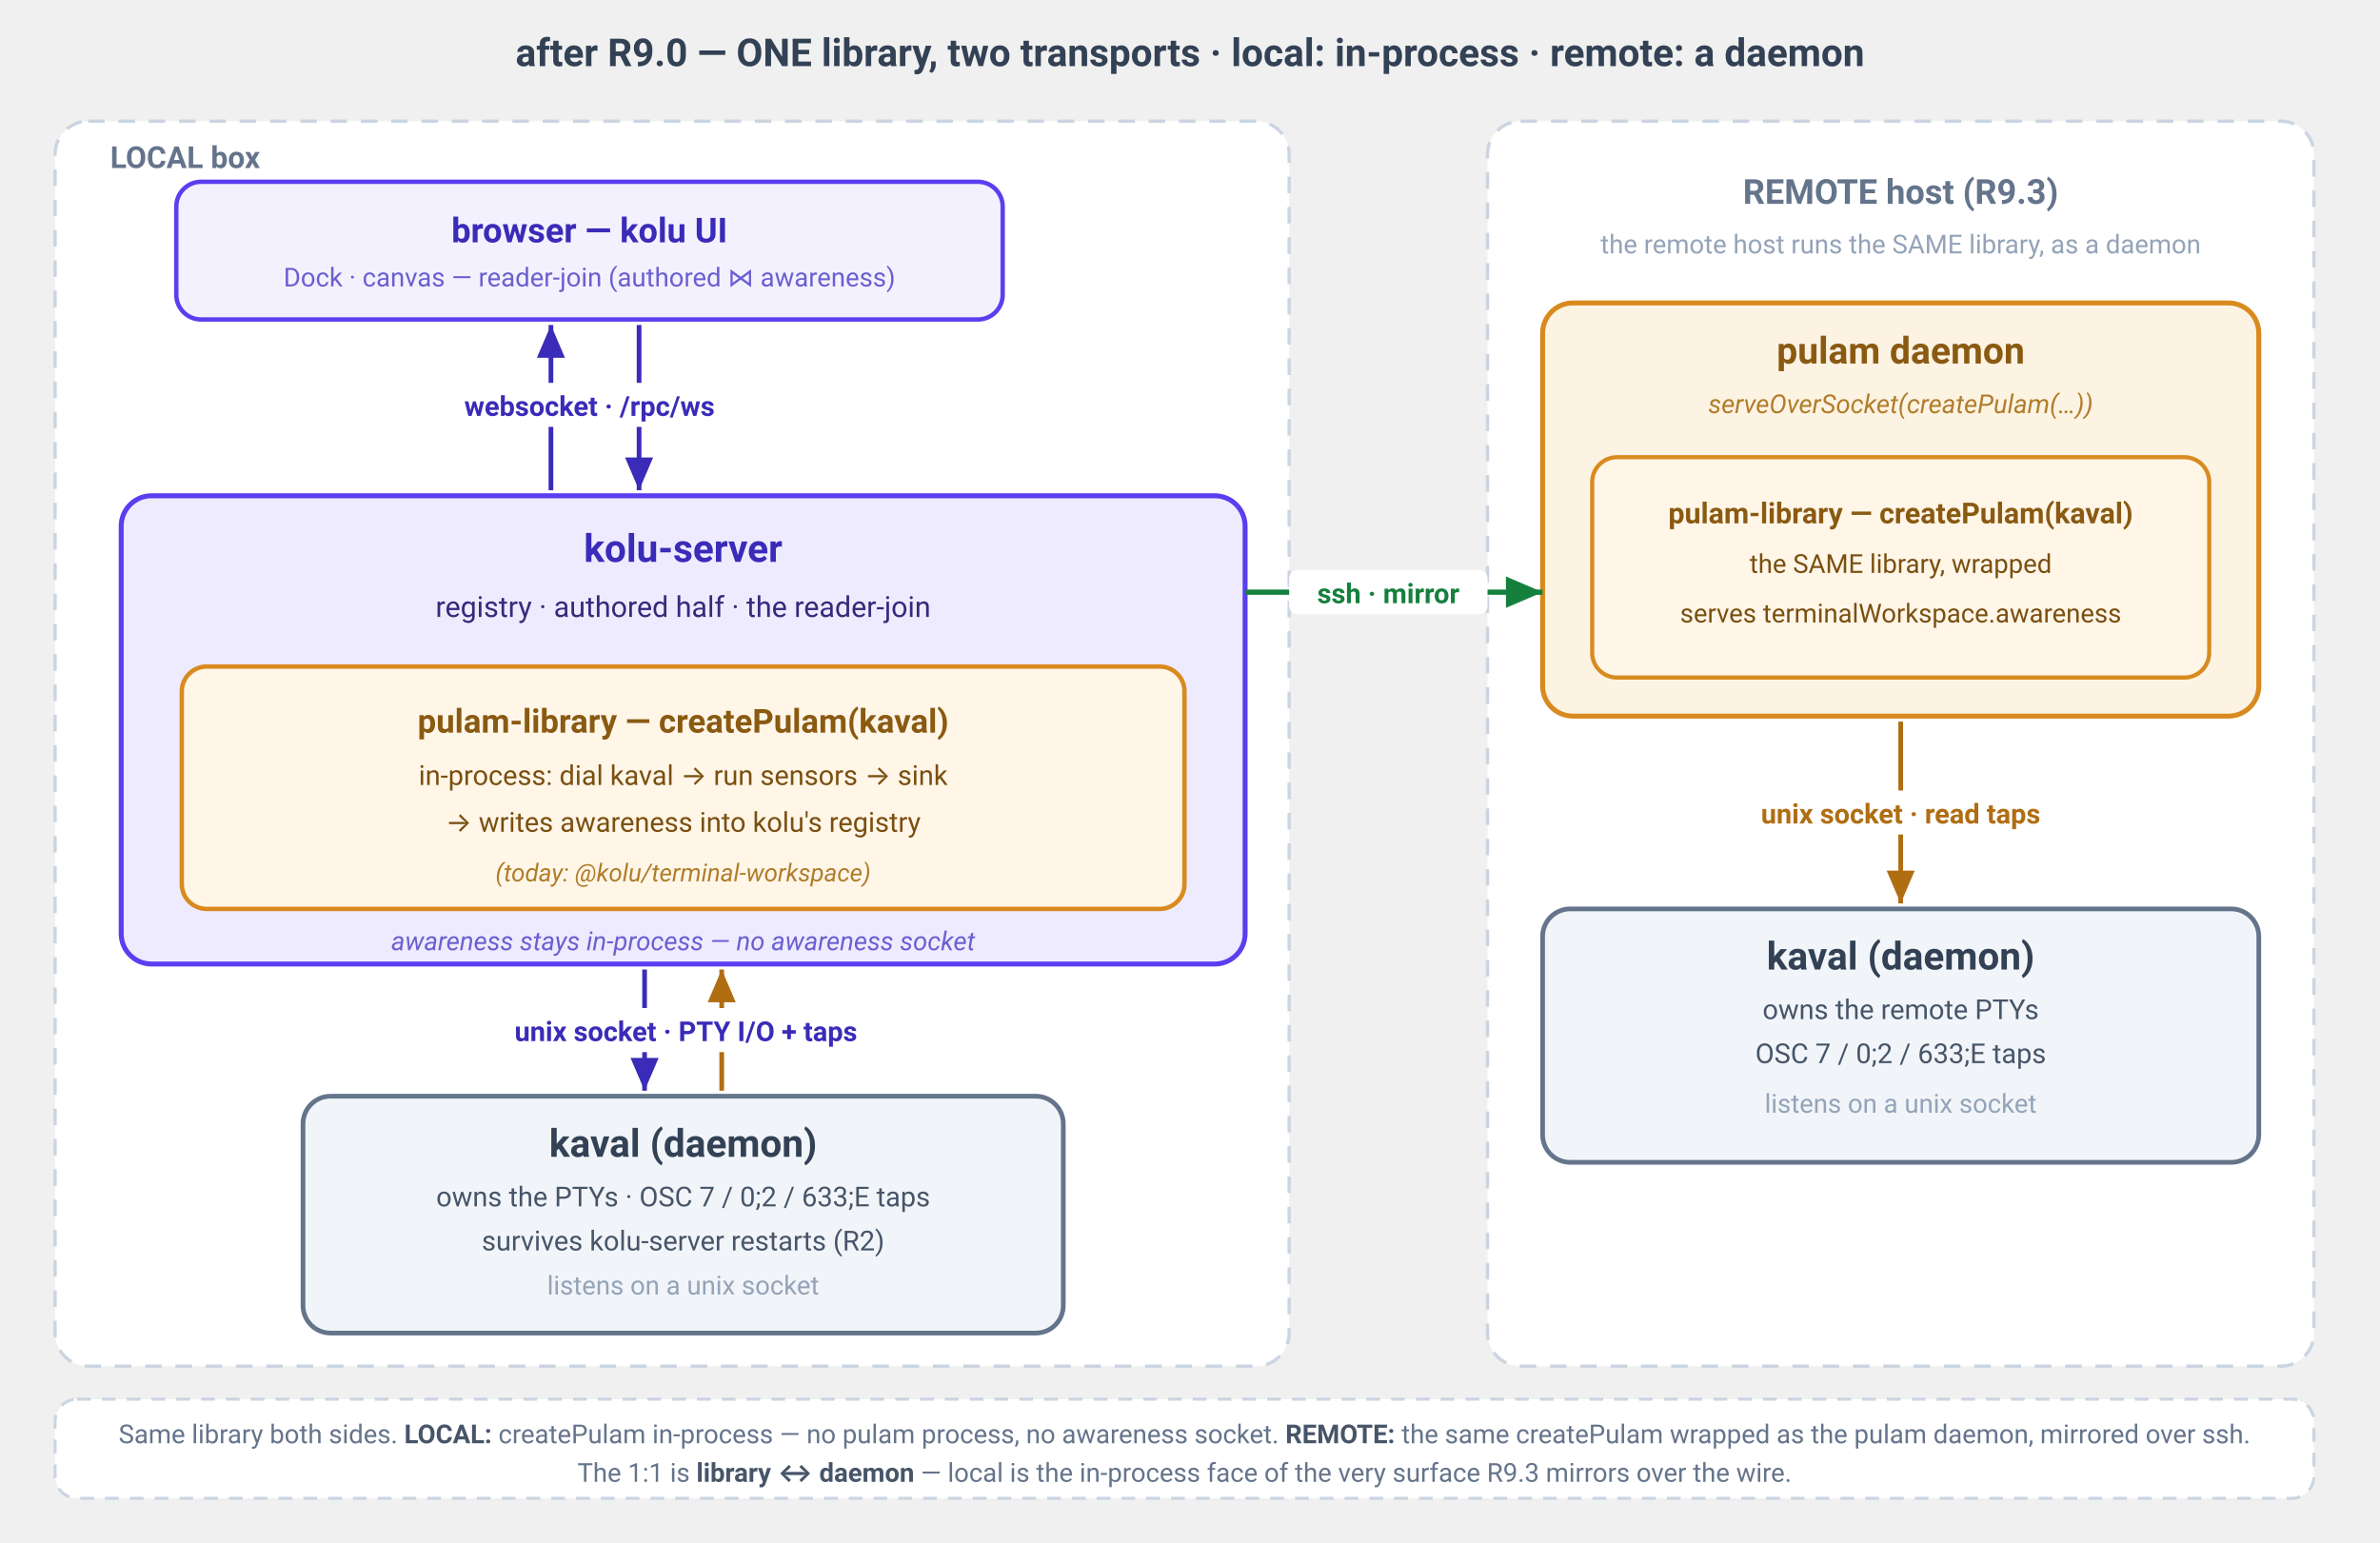
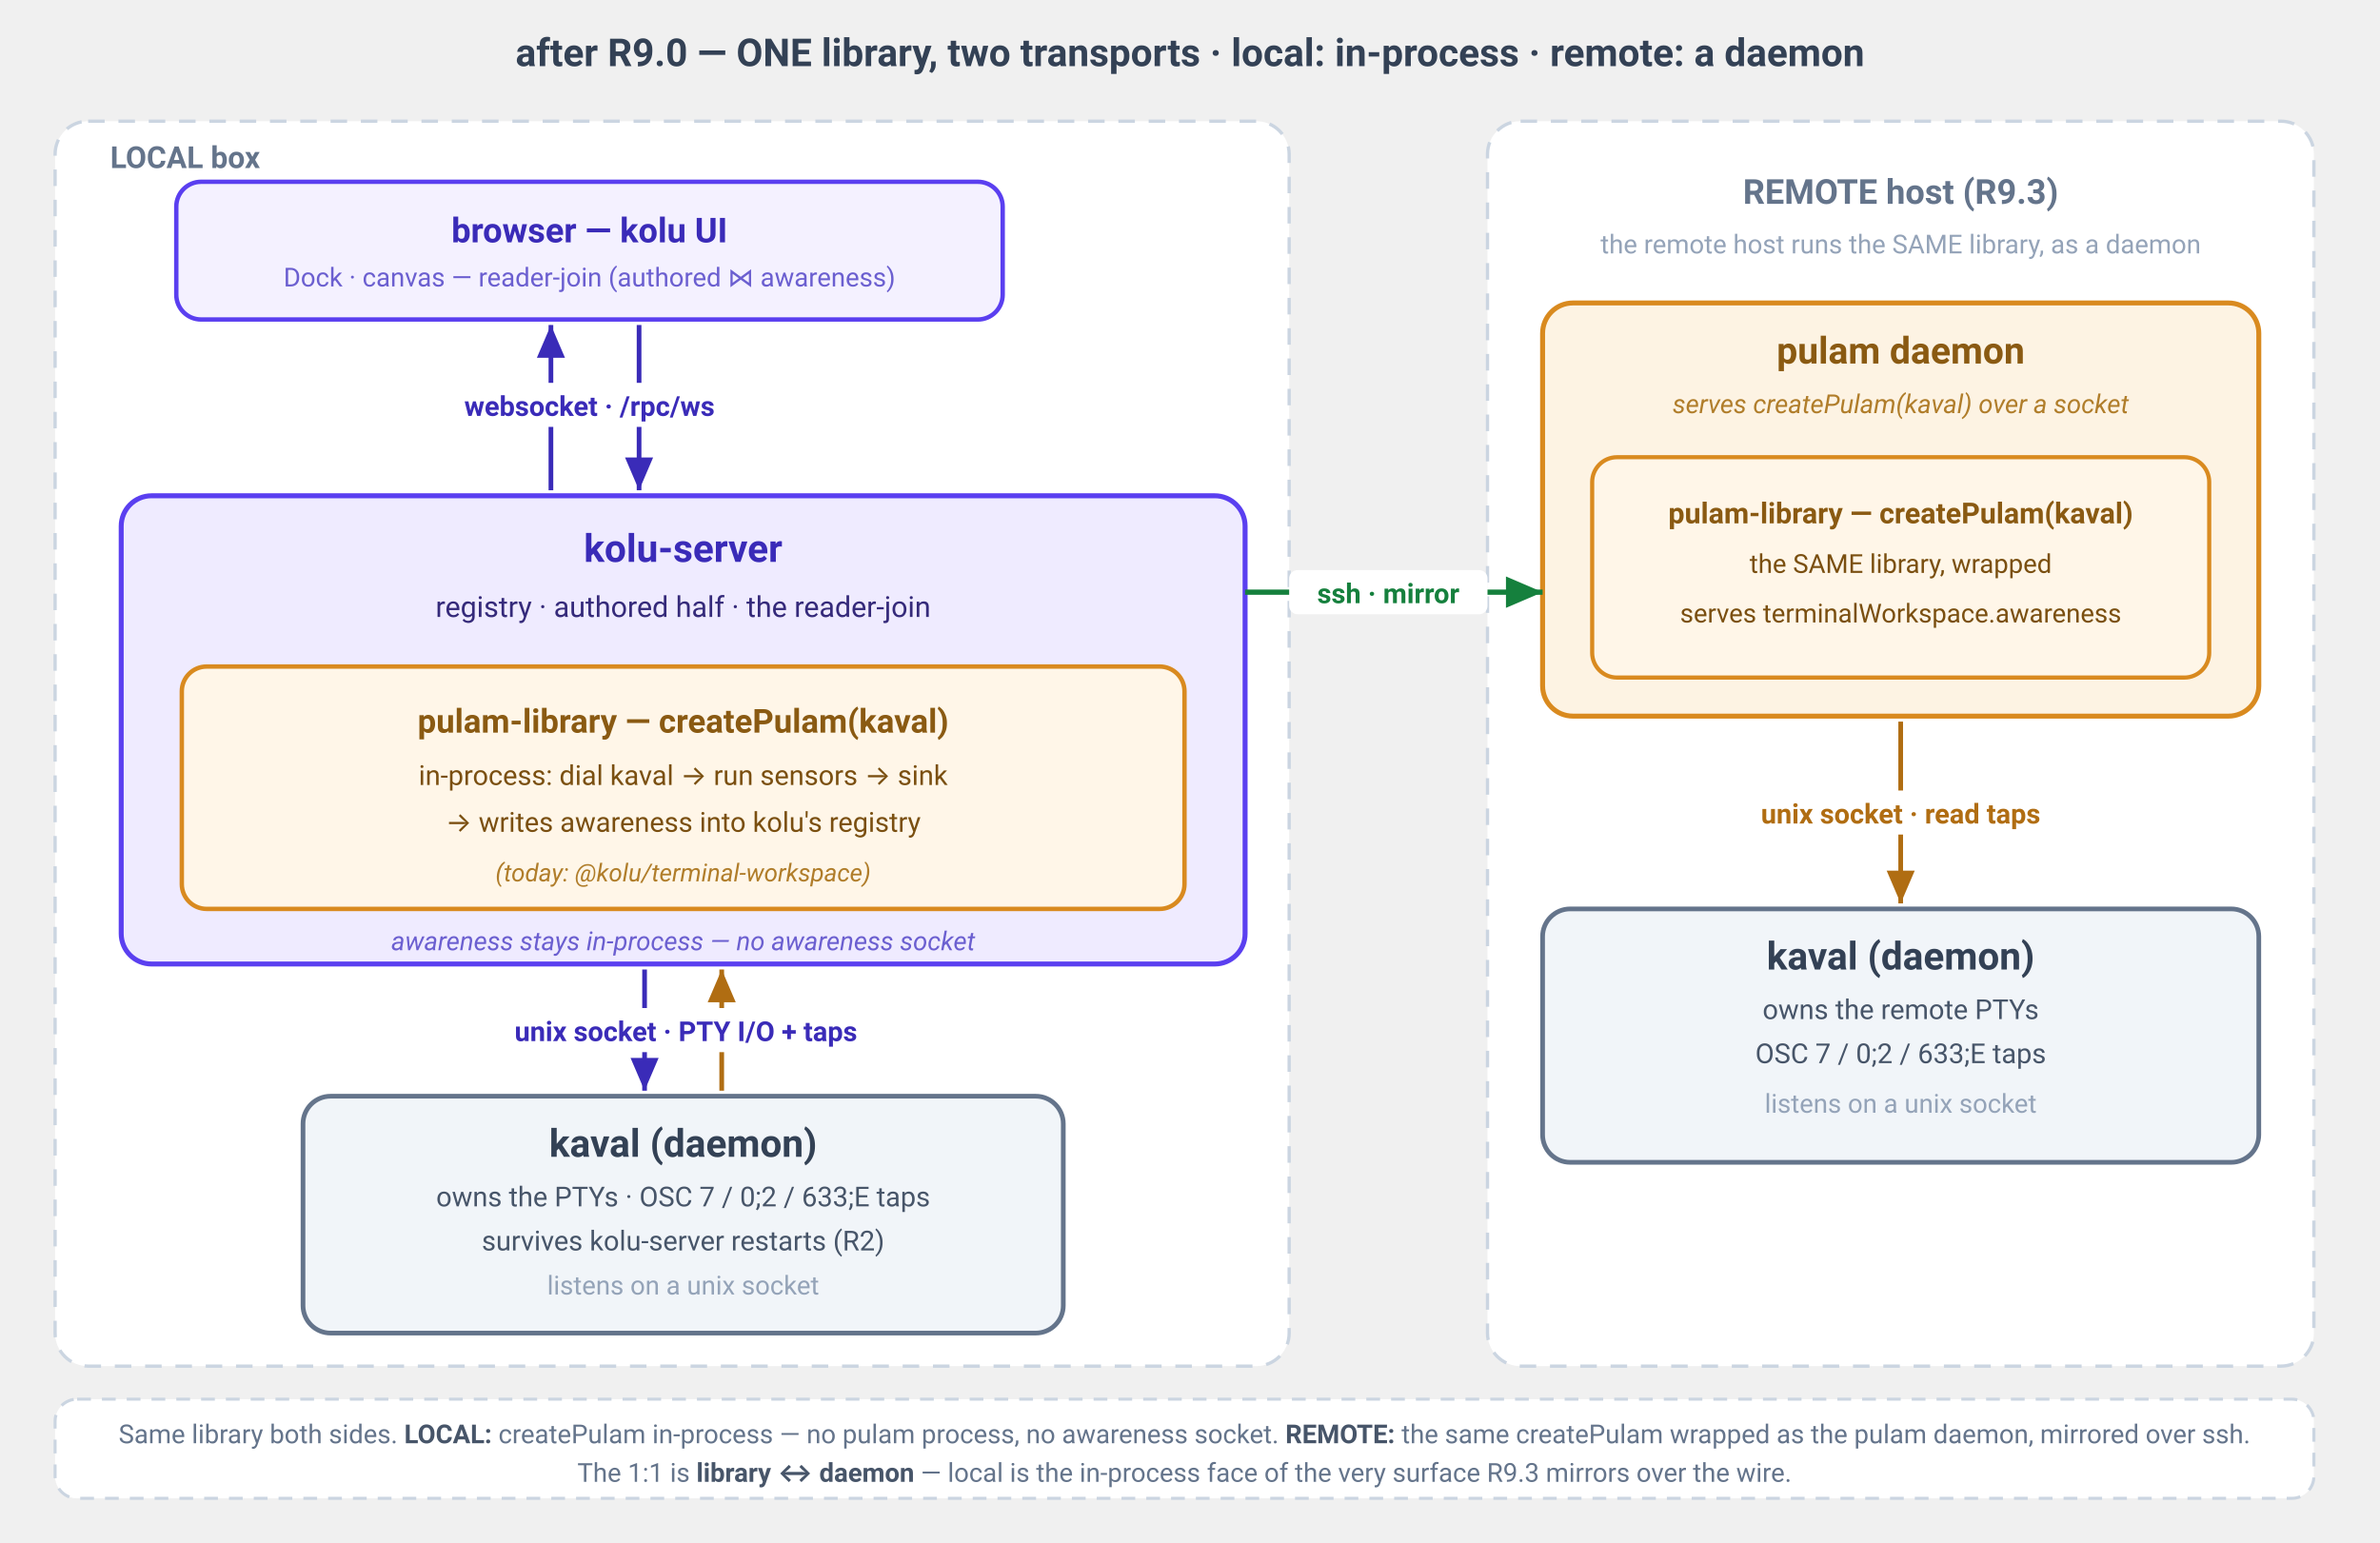
<svg xmlns="http://www.w3.org/2000/svg" viewBox="0 0 864 560" font-family="ui-sans-serif,system-ui,-apple-system,Segoe UI,Roboto,sans-serif">
  <defs>
    <marker id="b" markerWidth="9" markerHeight="9" refX="7" refY="3" orient="auto">
      <path d="M0,0 L7,3 L0,6 Z" fill="#3a2bb8" />
    </marker>
    <marker id="g" markerWidth="9" markerHeight="9" refX="7" refY="3" orient="auto">
      <path d="M0,0 L7,3 L0,6 Z" fill="#15803d" />
    </marker>
    <marker id="a" markerWidth="9" markerHeight="9" refX="7" refY="3" orient="auto">
      <path d="M0,0 L7,3 L0,6 Z" fill="#b06d12" />
    </marker>
  </defs>
  <text x="432" y="24" text-anchor="middle" font-size="14" font-weight="700" fill="#334155">after R9.0 — ONE library, two transports · local: in-process · remote: a daemon</text>
  <rect x="20" y="44" width="448" height="452" rx="12" fill="#ffffff" stroke="#cbd5e1" stroke-width="1.2" stroke-dasharray="6 5" />
  <text x="40" y="61" font-size="11" font-weight="700" fill="#64748b">LOCAL box</text>
  <rect x="64" y="66" width="300" height="50" rx="9" fill="#f4f1ff" stroke="#5a3ff0" stroke-width="1.6" />
  <text x="214" y="88" text-anchor="middle" font-size="12.5" font-weight="700" fill="#3a2bb8">browser — kolu UI</text>
  <text x="214" y="104" text-anchor="middle" font-size="9.5" fill="#6b5fd0">Dock · canvas — reader-join (authored ⋈ awareness)</text>
  <rect x="44" y="180" width="408" height="170" rx="11" fill="#efebff" stroke="#5a3ff0" stroke-width="1.8" />
  <text x="248" y="204" text-anchor="middle" font-size="14" font-weight="700" fill="#3a2bb8">kolu-server</text>
  <text x="248" y="224" text-anchor="middle" font-size="10.5" fill="#352a7a">registry · authored half · the reader-join</text>
  <rect x="66" y="242" width="364" height="88" rx="9" fill="#fff6e8" stroke="#d98a1f" stroke-width="1.6" />
  <text x="248" y="266" text-anchor="middle" font-size="12" font-weight="700" fill="#8a5a12">pulam-library — createPulam(kaval)</text>
  <text x="248" y="285" text-anchor="middle" font-size="10" fill="#7a4f10">in-process: dial kaval → run sensors → sink</text>
  <text x="248" y="302" text-anchor="middle" font-size="10" fill="#7a4f10">→ writes awareness into kolu's registry</text>
  <text x="248" y="320" text-anchor="middle" font-size="9" font-style="italic" fill="#b07d2a">(today: @kolu/terminal-workspace)</text>
  <text x="248" y="345" text-anchor="middle" font-size="9.5" font-style="italic" fill="#6b5fd0">awareness stays in-process — no awareness socket</text>
  <rect x="110" y="398" width="276" height="86" rx="10" fill="#f1f5f9" stroke="#64748b" stroke-width="1.7" />
  <text x="248" y="420" text-anchor="middle" font-size="14" font-weight="700" fill="#334155">kaval  (daemon)</text>
  <text x="248" y="438" text-anchor="middle" font-size="10" fill="#475569">owns the PTYs · OSC 7 / 0;2 / 633;E taps</text>
  <text x="248" y="454" text-anchor="middle" font-size="10" fill="#475569">survives kolu-server restarts (R2)</text>
  <text x="248" y="470" text-anchor="middle" font-size="9.5" fill="#94a3b8">listens on a unix socket</text>
  <line x1="232" y1="118" x2="232" y2="178" stroke="#3a2bb8" stroke-width="1.7" marker-end="url(#b)" />
  <line x1="200" y1="178" x2="200" y2="118" stroke="#3a2bb8" stroke-width="1.7" marker-end="url(#b)" />
  <rect x="158" y="139" width="112" height="16" rx="3" fill="#fff" />
  <text x="214" y="151" text-anchor="middle" font-size="10" font-weight="700" fill="#3a2bb8">websocket · /rpc/ws</text>
  <line x1="234" y1="352" x2="234" y2="396" stroke="#3a2bb8" stroke-width="1.7" marker-end="url(#b)" />
  <line x1="262" y1="396" x2="262" y2="352" stroke="#b06d12" stroke-width="1.7" marker-end="url(#a)" />
  <rect x="168" y="366" width="162" height="16" rx="3" fill="#fff" />
  <text x="249" y="378" text-anchor="middle" font-size="10" font-weight="700" fill="#3a2bb8">unix socket · PTY I/O + taps</text>
  <rect x="540" y="44" width="300" height="452" rx="12" fill="#ffffff" stroke="#cbd5e1" stroke-width="1.2" stroke-dasharray="6 5" />
  <text x="690" y="74" text-anchor="middle" font-size="12.5" font-weight="700" fill="#64748b">REMOTE host (R9.3)</text>
  <text x="690" y="92" text-anchor="middle" font-size="9.5" fill="#94a3b8">the remote host runs the SAME library, as a daemon</text>
  <rect x="560" y="110" width="260" height="150" rx="11" fill="#fdf3e3" stroke="#d98a1f" stroke-width="1.8" />
  <text x="690" y="132" text-anchor="middle" font-size="13.5" font-weight="700" fill="#8a5a12">pulam daemon</text>
-   <text x="690" y="150" text-anchor="middle" font-size="9.5" font-style="italic" fill="#b07d2a">serveOverSocket(createPulam(…))</text>
+   <text x="690" y="150" text-anchor="middle" font-size="9.5" font-style="italic" fill="#b07d2a">serves createPulam(kaval) over a socket</text>
  <rect x="578" y="166" width="224" height="80" rx="9" fill="#fff6e8" stroke="#d98a1f" stroke-width="1.5" />
  <text x="690" y="190" text-anchor="middle" font-size="10.5" font-weight="700" fill="#8a5a12">pulam-library — createPulam(kaval)</text>
  <text x="690" y="208" text-anchor="middle" font-size="9.5" fill="#7a4f10">the SAME library, wrapped</text>
  <text x="690" y="226" text-anchor="middle" font-size="9.5" fill="#7a4f10">serves terminalWorkspace.awareness</text>
  <rect x="560" y="330" width="260" height="92" rx="10" fill="#f1f5f9" stroke="#64748b" stroke-width="1.7" />
  <text x="690" y="352" text-anchor="middle" font-size="14" font-weight="700" fill="#334155">kaval  (daemon)</text>
  <text x="690" y="370" text-anchor="middle" font-size="10" fill="#475569">owns the remote PTYs</text>
  <text x="690" y="386" text-anchor="middle" font-size="10" fill="#475569">OSC 7 / 0;2 / 633;E taps</text>
  <text x="690" y="404" text-anchor="middle" font-size="9.5" fill="#94a3b8">listens on a unix socket</text>
  <line x1="452" y1="215" x2="560" y2="215" stroke="#15803d" stroke-width="1.9" marker-end="url(#g)" />
  <rect x="468" y="207" width="72" height="16" rx="3" fill="#fff" />
  <text x="504" y="219" text-anchor="middle" font-size="10" font-weight="700" fill="#15803d">ssh · mirror</text>
  <line x1="690" y1="262" x2="690" y2="328" stroke="#b06d12" stroke-width="1.7" marker-end="url(#a)" />
  <rect x="620" y="287" width="140" height="16" rx="3" fill="#fff" />
  <text x="690" y="299" text-anchor="middle" font-size="10" font-weight="700" fill="#b06d12">unix socket · read taps</text>
  <rect x="20" y="508" width="820" height="36" rx="8" fill="#ffffff" stroke="#cbd5e1" stroke-width="1.1" stroke-dasharray="5 4" />
  <text x="430" y="524" text-anchor="middle" font-size="9.5" fill="#64748b">Same library both sides. <tspan font-weight="700" fill="#475569">LOCAL:</tspan> createPulam in-process — no pulam process, no awareness socket. <tspan font-weight="700" fill="#475569">REMOTE:</tspan> the same createPulam wrapped as the pulam daemon, mirrored over ssh.</text>
  <text x="430" y="538" text-anchor="middle" font-size="9.5" fill="#64748b">The 1:1 is <tspan font-weight="700" fill="#475569">library ↔ daemon</tspan> — local is the in-process face of the very surface R9.3 mirrors over the wire.</text>
</svg>
